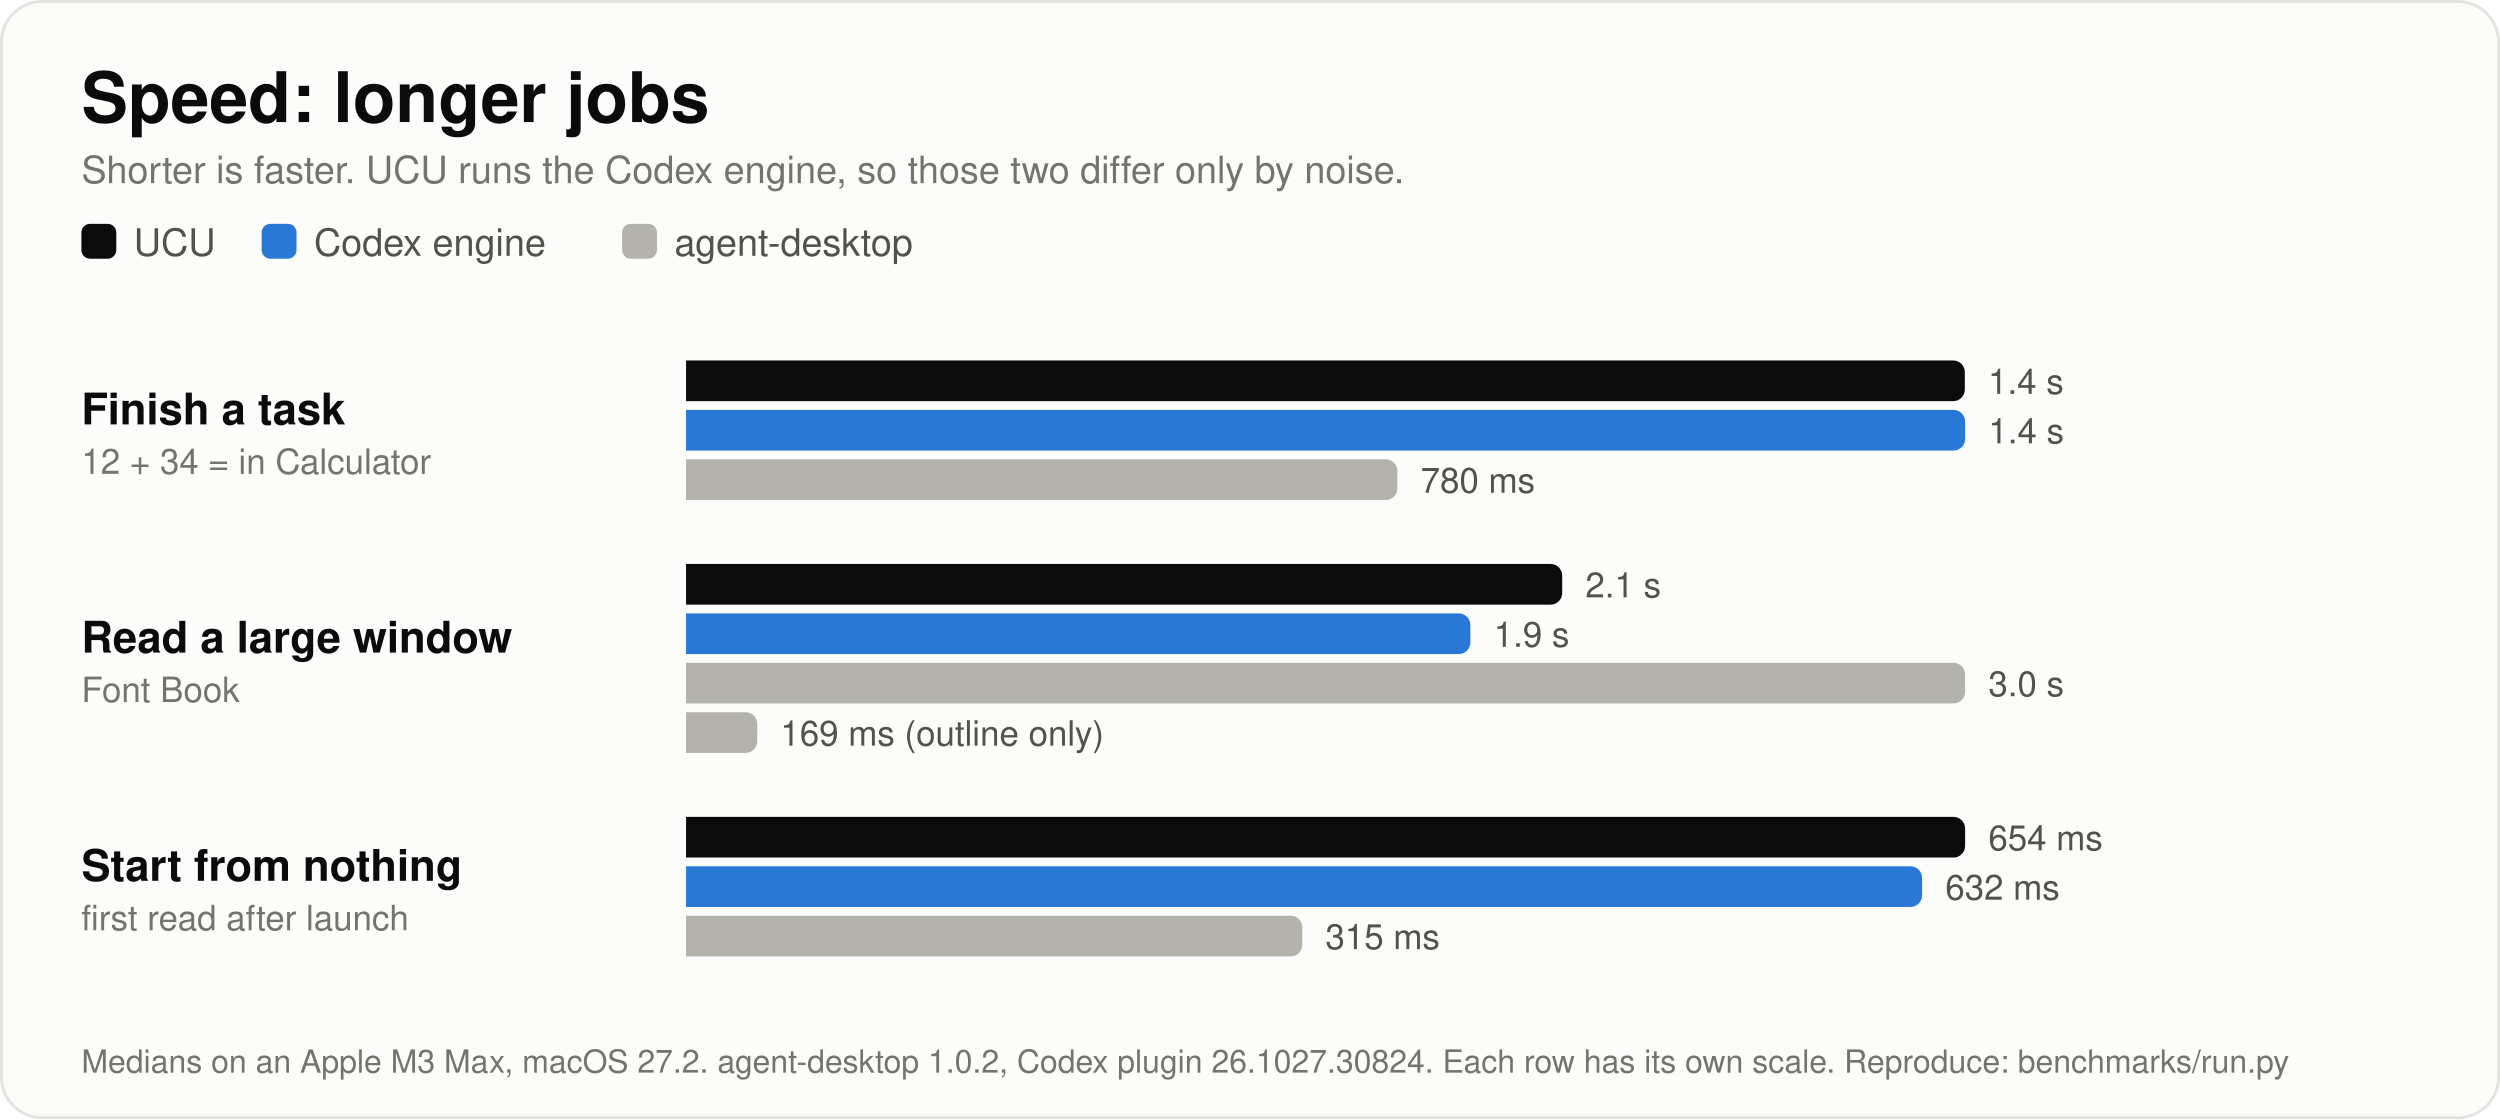
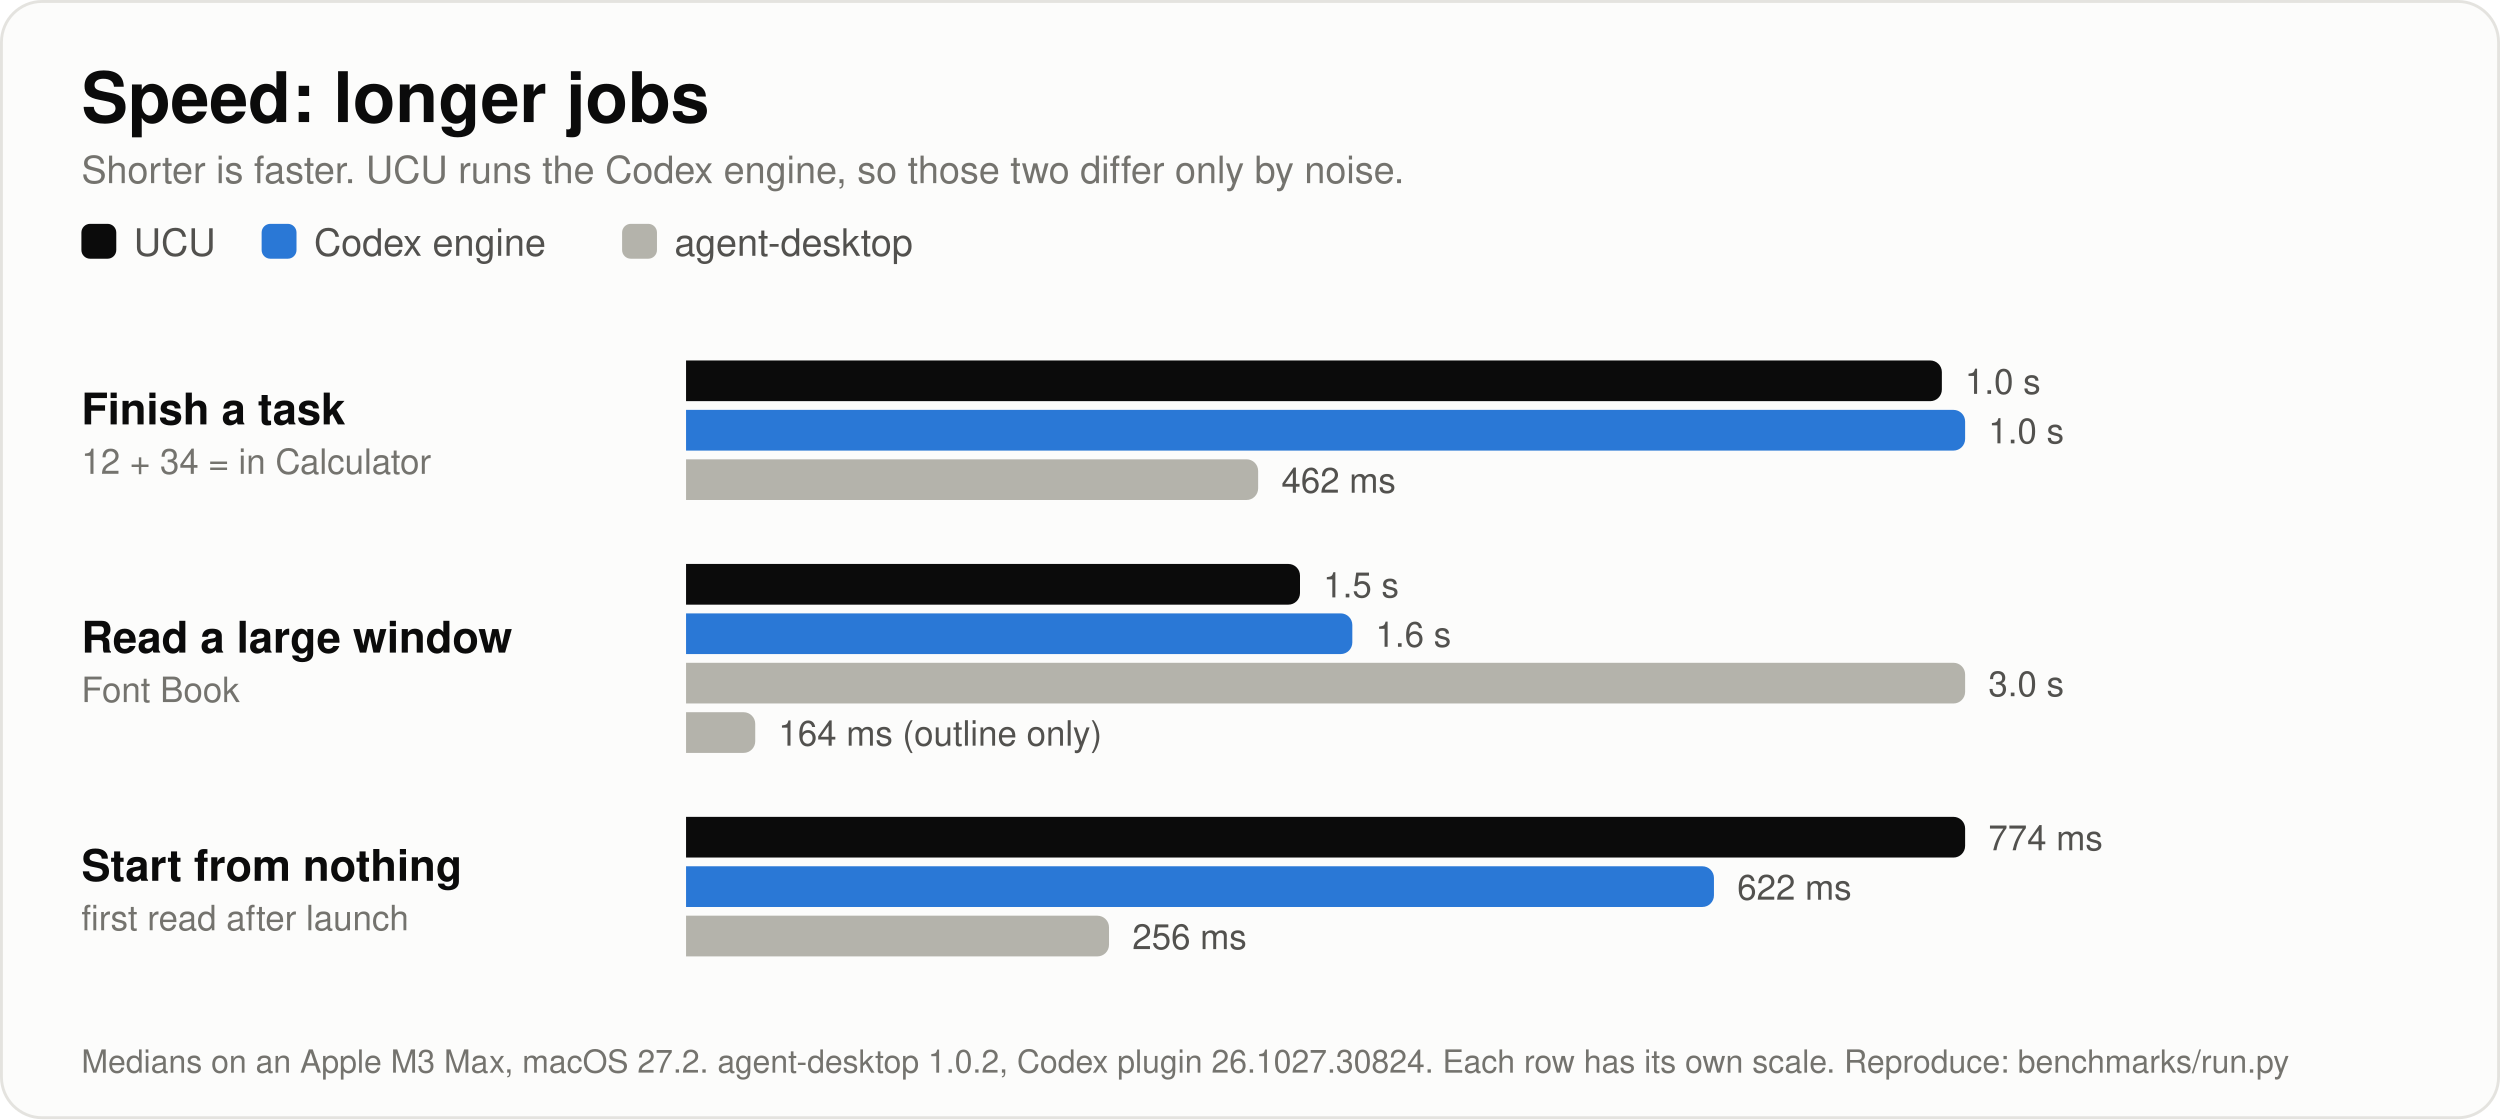
<svg xmlns="http://www.w3.org/2000/svg" viewBox="0 0 860 385" width="860" height="385" font-family="-apple-system, BlinkMacSystemFont, 'Segoe UI', Helvetica, Arial, sans-serif" role="img" aria-label="Speed: longer jobs">
  <rect x="0.5" y="0.5" width="859" height="384" rx="14" fill="#fcfcfb" stroke="#e4e3df" />
  <text x="28" y="42" fill="#0b0b0b" font-size="24" font-weight="700" text-anchor="start">Speed: longer jobs</text>
  <text x="28" y="63" fill="#74736e" font-size="13" font-weight="400" text-anchor="start">Shorter is faster. UCU runs the Codex engine, so those two differ only by noise.</text>
  <rect x="28" y="77" width="12" height="12" rx="3" fill="#0b0b0b" />
  <text x="46" y="88" fill="#52514e" font-size="13" font-weight="400" text-anchor="start">UCU</text>
  <rect x="90" y="77" width="12" height="12" rx="3" fill="#2a78d6" />
  <text x="108" y="88" fill="#52514e" font-size="13" font-weight="400" text-anchor="start">Codex engine</text>
  <rect x="214" y="77" width="12" height="12" rx="3" fill="#b4b3ab" />
  <text x="232" y="88" fill="#52514e" font-size="13" font-weight="400" text-anchor="start">agent-desktop</text>
  <text x="28" y="146.0" fill="#0b0b0b" font-size="15" font-weight="600" text-anchor="start">Finish a task</text>
  <text x="28" y="163.0" fill="#74736e" font-size="12" font-weight="400" text-anchor="start">12 + 34 = in Calculator</text>
-   <path d="M236 124h435.9a4 4 0 0 1 4 4v6a4 4 0 0 1 -4 4h-435.9z" fill="#0b0b0b" />
-   <text x="683.906" y="135.5" fill="#52514e" font-size="12" font-weight="400" text-anchor="start">1.4 s</text>
+   <path d="M236 124h428.0a4 4 0 0 1 4 4v6a4 4 0 0 1 -4 4h-428.0z" fill="#0b0b0b" />
+   <text x="675.957" y="135.5" fill="#52514e" font-size="12" font-weight="400" text-anchor="start">1.0 s</text>
  <path d="M236 141h436.0a4 4 0 0 1 4 4v6a4 4 0 0 1 -4 4h-436.0z" fill="#2a78d6" />
-   <text x="684.0" y="152.5" fill="#52514e" font-size="12" font-weight="400" text-anchor="start">1.4 s</text>
-   <path d="M236 158h240.7a4 4 0 0 1 4 4v6a4 4 0 0 1 -4 4h-240.7z" fill="#b4b3ab" />
-   <text x="488.702" y="169.5" fill="#52514e" font-size="12" font-weight="400" text-anchor="start">780 ms</text>
+   <text x="684.0" y="152.5" fill="#52514e" font-size="12" font-weight="400" text-anchor="start">1.0 s</text>
+   <path d="M236 158h192.8a4 4 0 0 1 4 4v6a4 4 0 0 1 -4 4h-192.8z" fill="#b4b3ab" />
+   <text x="440.809" y="169.5" fill="#52514e" font-size="12" font-weight="400" text-anchor="start">462 ms</text>
  <text x="28" y="224.5" fill="#0b0b0b" font-size="15" font-weight="600" text-anchor="start">Read a large window</text>
  <text x="28" y="241.5" fill="#74736e" font-size="12" font-weight="400" text-anchor="start">Font Book</text>
-   <path d="M236 194h297.4a4 4 0 0 1 4 4v6a4 4 0 0 1 -4 4h-297.4z" fill="#0b0b0b" />
-   <text x="545.375" y="205.5" fill="#52514e" font-size="12" font-weight="400" text-anchor="start">2.1 s</text>
-   <path d="M236 211h265.8a4 4 0 0 1 4 4v6a4 4 0 0 1 -4 4h-265.8z" fill="#2a78d6" />
-   <text x="513.844" y="222.5" fill="#52514e" font-size="12" font-weight="400" text-anchor="start">1.9 s</text>
+   <path d="M236 194h207.2a4 4 0 0 1 4 4v6a4 4 0 0 1 -4 4h-207.2z" fill="#0b0b0b" />
+   <text x="455.206" y="205.5" fill="#52514e" font-size="12" font-weight="400" text-anchor="start">1.5 s</text>
+   <path d="M236 211h225.2a4 4 0 0 1 4 4v6a4 4 0 0 1 -4 4h-225.2z" fill="#2a78d6" />
+   <text x="473.184" y="222.5" fill="#52514e" font-size="12" font-weight="400" text-anchor="start">1.6 s</text>
  <path d="M236 228h436.0a4 4 0 0 1 4 4v6a4 4 0 0 1 -4 4h-436.0z" fill="#b4b3ab" />
  <text x="684.0" y="239.5" fill="#52514e" font-size="12" font-weight="400" text-anchor="start">3.0 s</text>
-   <path d="M236 245h20.5a4 4 0 0 1 4 4v6a4 4 0 0 1 -4 4h-20.5z" fill="#b4b3ab" />
-   <text x="268.456" y="256.5" fill="#52514e" font-size="12" font-weight="400" text-anchor="start">169 ms (outline only)</text>
+   <path d="M236 245h19.8a4 4 0 0 1 4 4v6a4 4 0 0 1 -4 4h-19.8z" fill="#b4b3ab" />
+   <text x="267.774" y="256.5" fill="#52514e" font-size="12" font-weight="400" text-anchor="start">164 ms (outline only)</text>
  <text x="28" y="303.0" fill="#0b0b0b" font-size="15" font-weight="600" text-anchor="start">Start from nothing</text>
  <text x="28" y="320.0" fill="#74736e" font-size="12" font-weight="400" text-anchor="start">first read after launch</text>
  <path d="M236 281h436.0a4 4 0 0 1 4 4v6a4 4 0 0 1 -4 4h-436.0z" fill="#0b0b0b" />
-   <text x="684.0" y="292.5" fill="#52514e" font-size="12" font-weight="400" text-anchor="start">654 ms</text>
-   <path d="M236 298h421.2a4 4 0 0 1 4 4v6a4 4 0 0 1 -4 4h-421.2z" fill="#2a78d6" />
-   <text x="669.187" y="309.5" fill="#52514e" font-size="12" font-weight="400" text-anchor="start">632 ms</text>
-   <path d="M236 315h208.0a4 4 0 0 1 4 4v6a4 4 0 0 1 -4 4h-208.0z" fill="#b4b3ab" />
-   <text x="455.954" y="326.5" fill="#52514e" font-size="12" font-weight="400" text-anchor="start">315 ms</text>
+   <text x="684.0" y="292.5" fill="#52514e" font-size="12" font-weight="400" text-anchor="start">774 ms</text>
+   <path d="M236 298h349.6a4 4 0 0 1 4 4v6a4 4 0 0 1 -4 4h-349.6z" fill="#2a78d6" />
+   <text x="597.593" y="309.5" fill="#52514e" font-size="12" font-weight="400" text-anchor="start">622 ms</text>
+   <path d="M236 315h141.5a4 4 0 0 1 4 4v6a4 4 0 0 1 -4 4h-141.5z" fill="#b4b3ab" />
+   <text x="389.51" y="326.5" fill="#52514e" font-size="12" font-weight="400" text-anchor="start">256 ms</text>
  <text x="28" y="369" fill="#74736e" font-size="11" font-weight="400" text-anchor="start">Medians on an Apple M3 Max, macOS 27.2. agent-desktop 1.0.2, Codex plugin 26.1027.30824. Each row has its own scale. Reproduce: benchmarks/run.py</text>
</svg>
